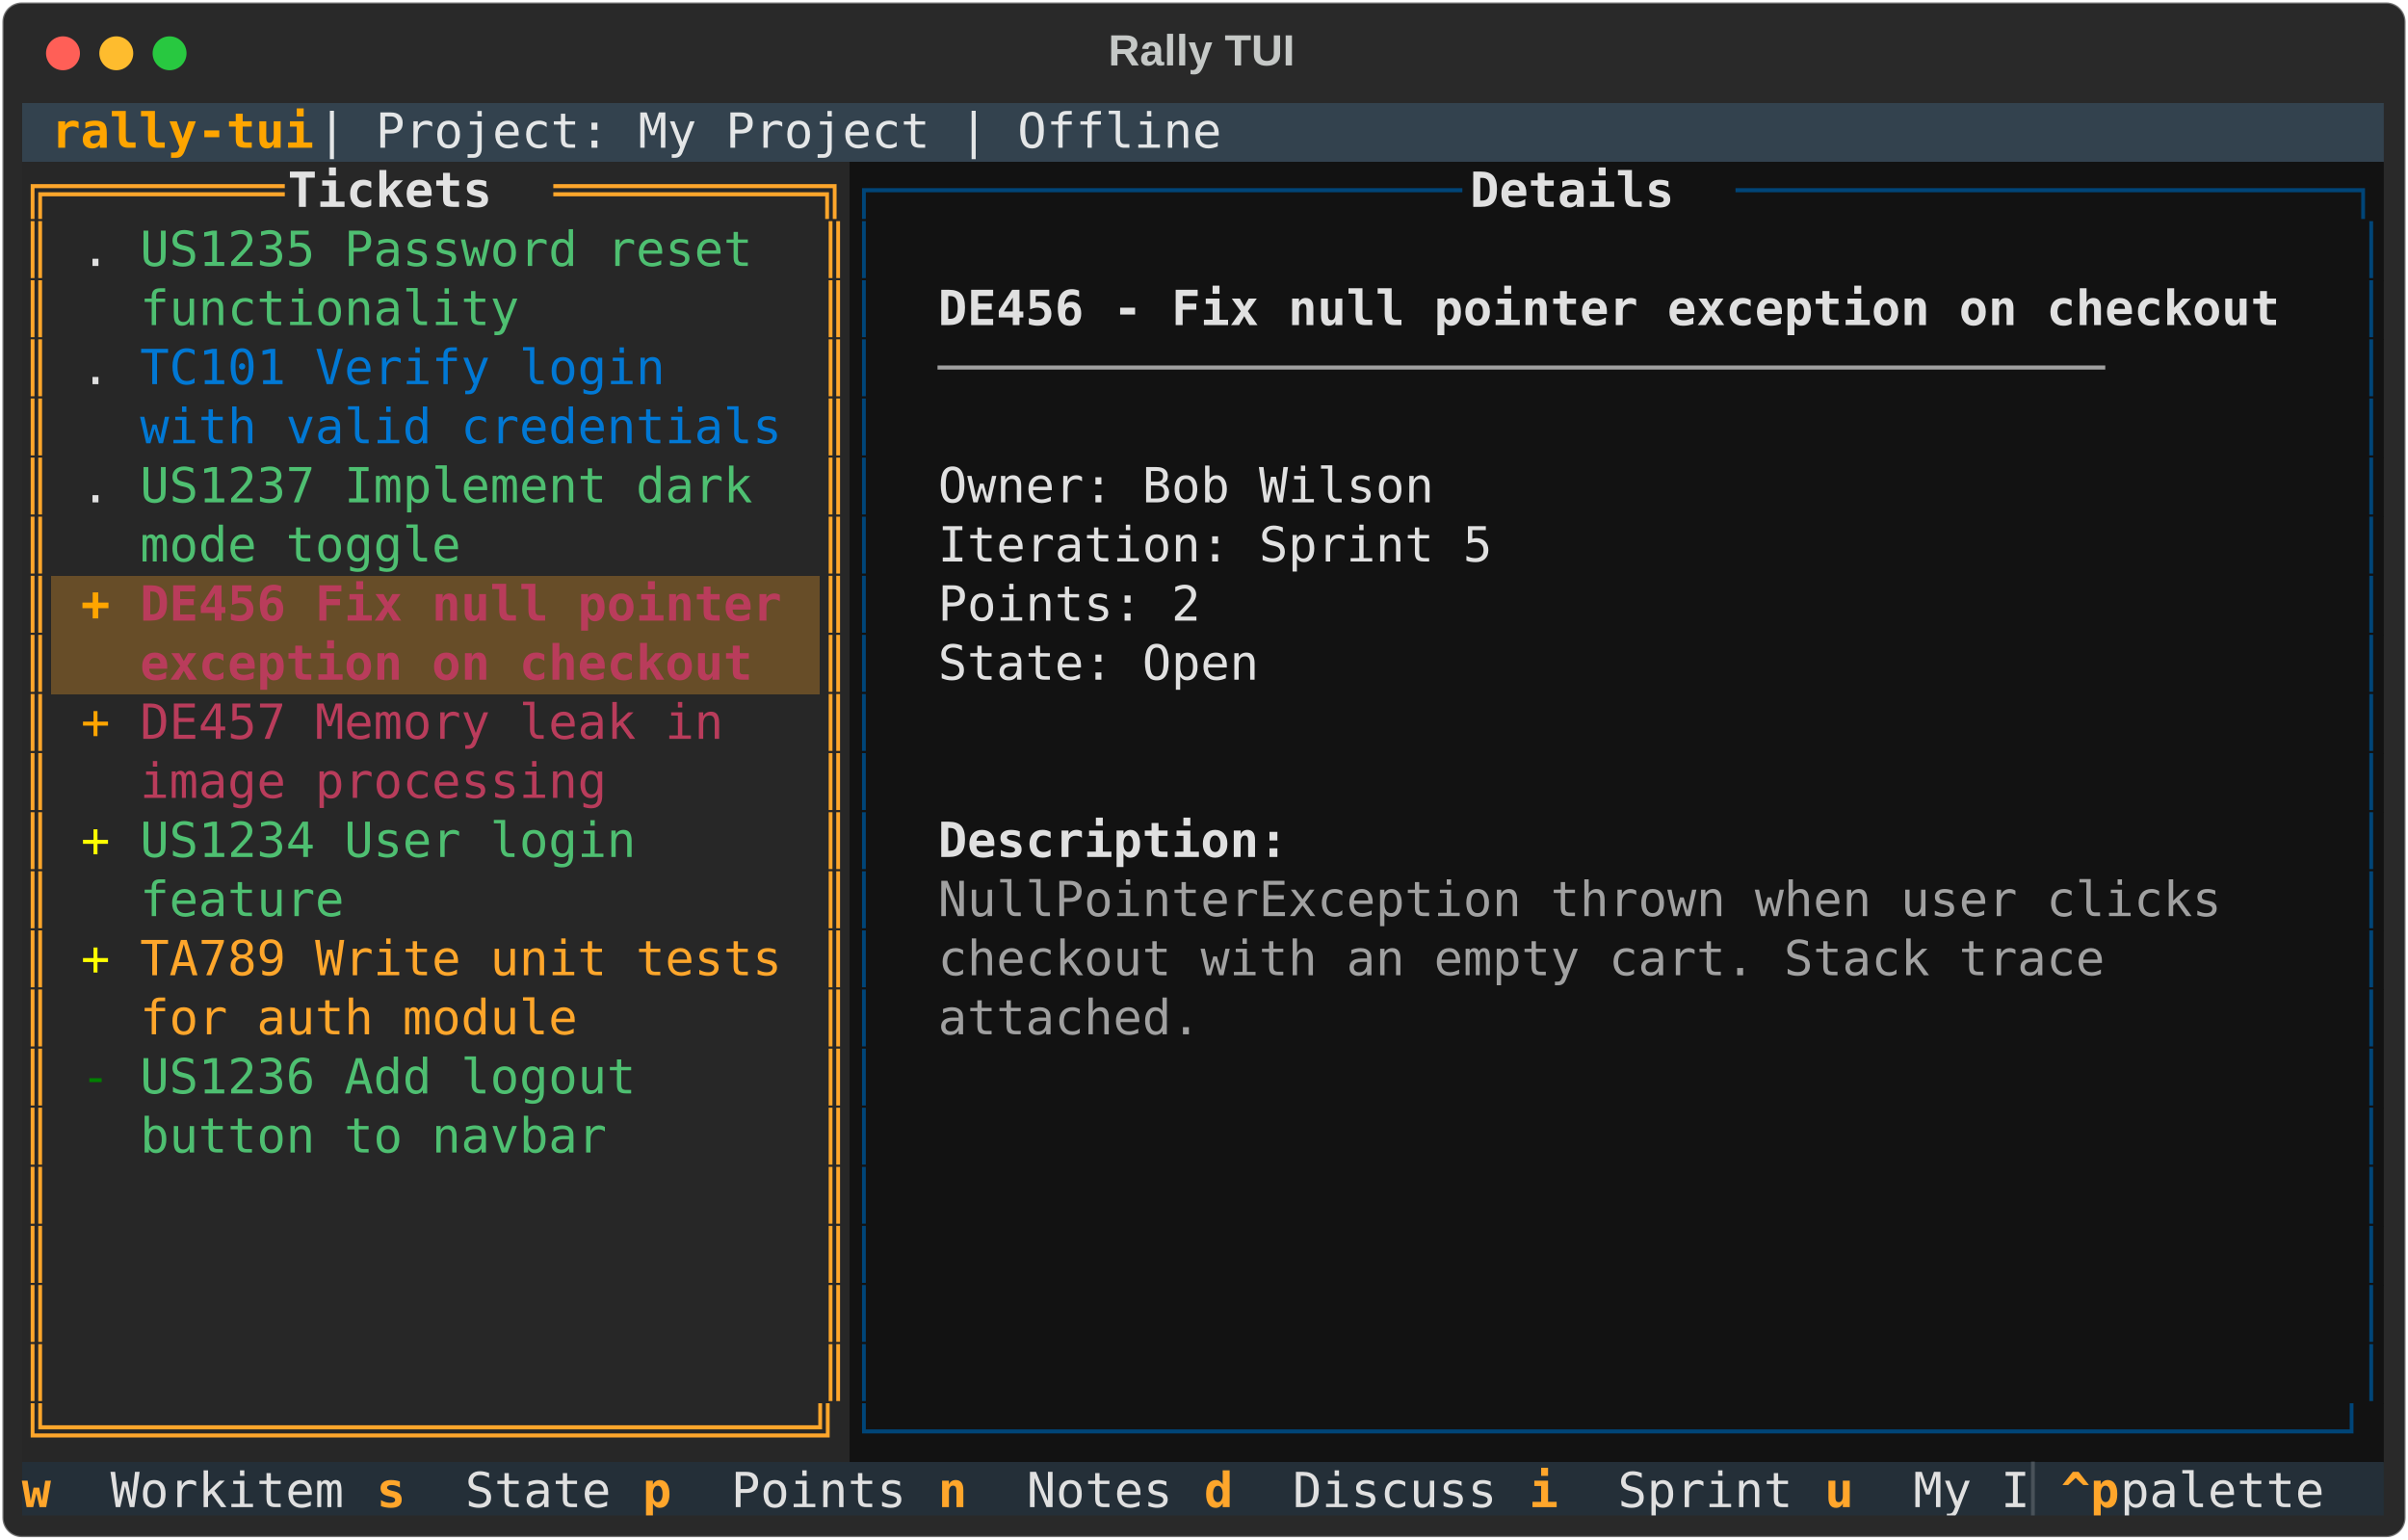
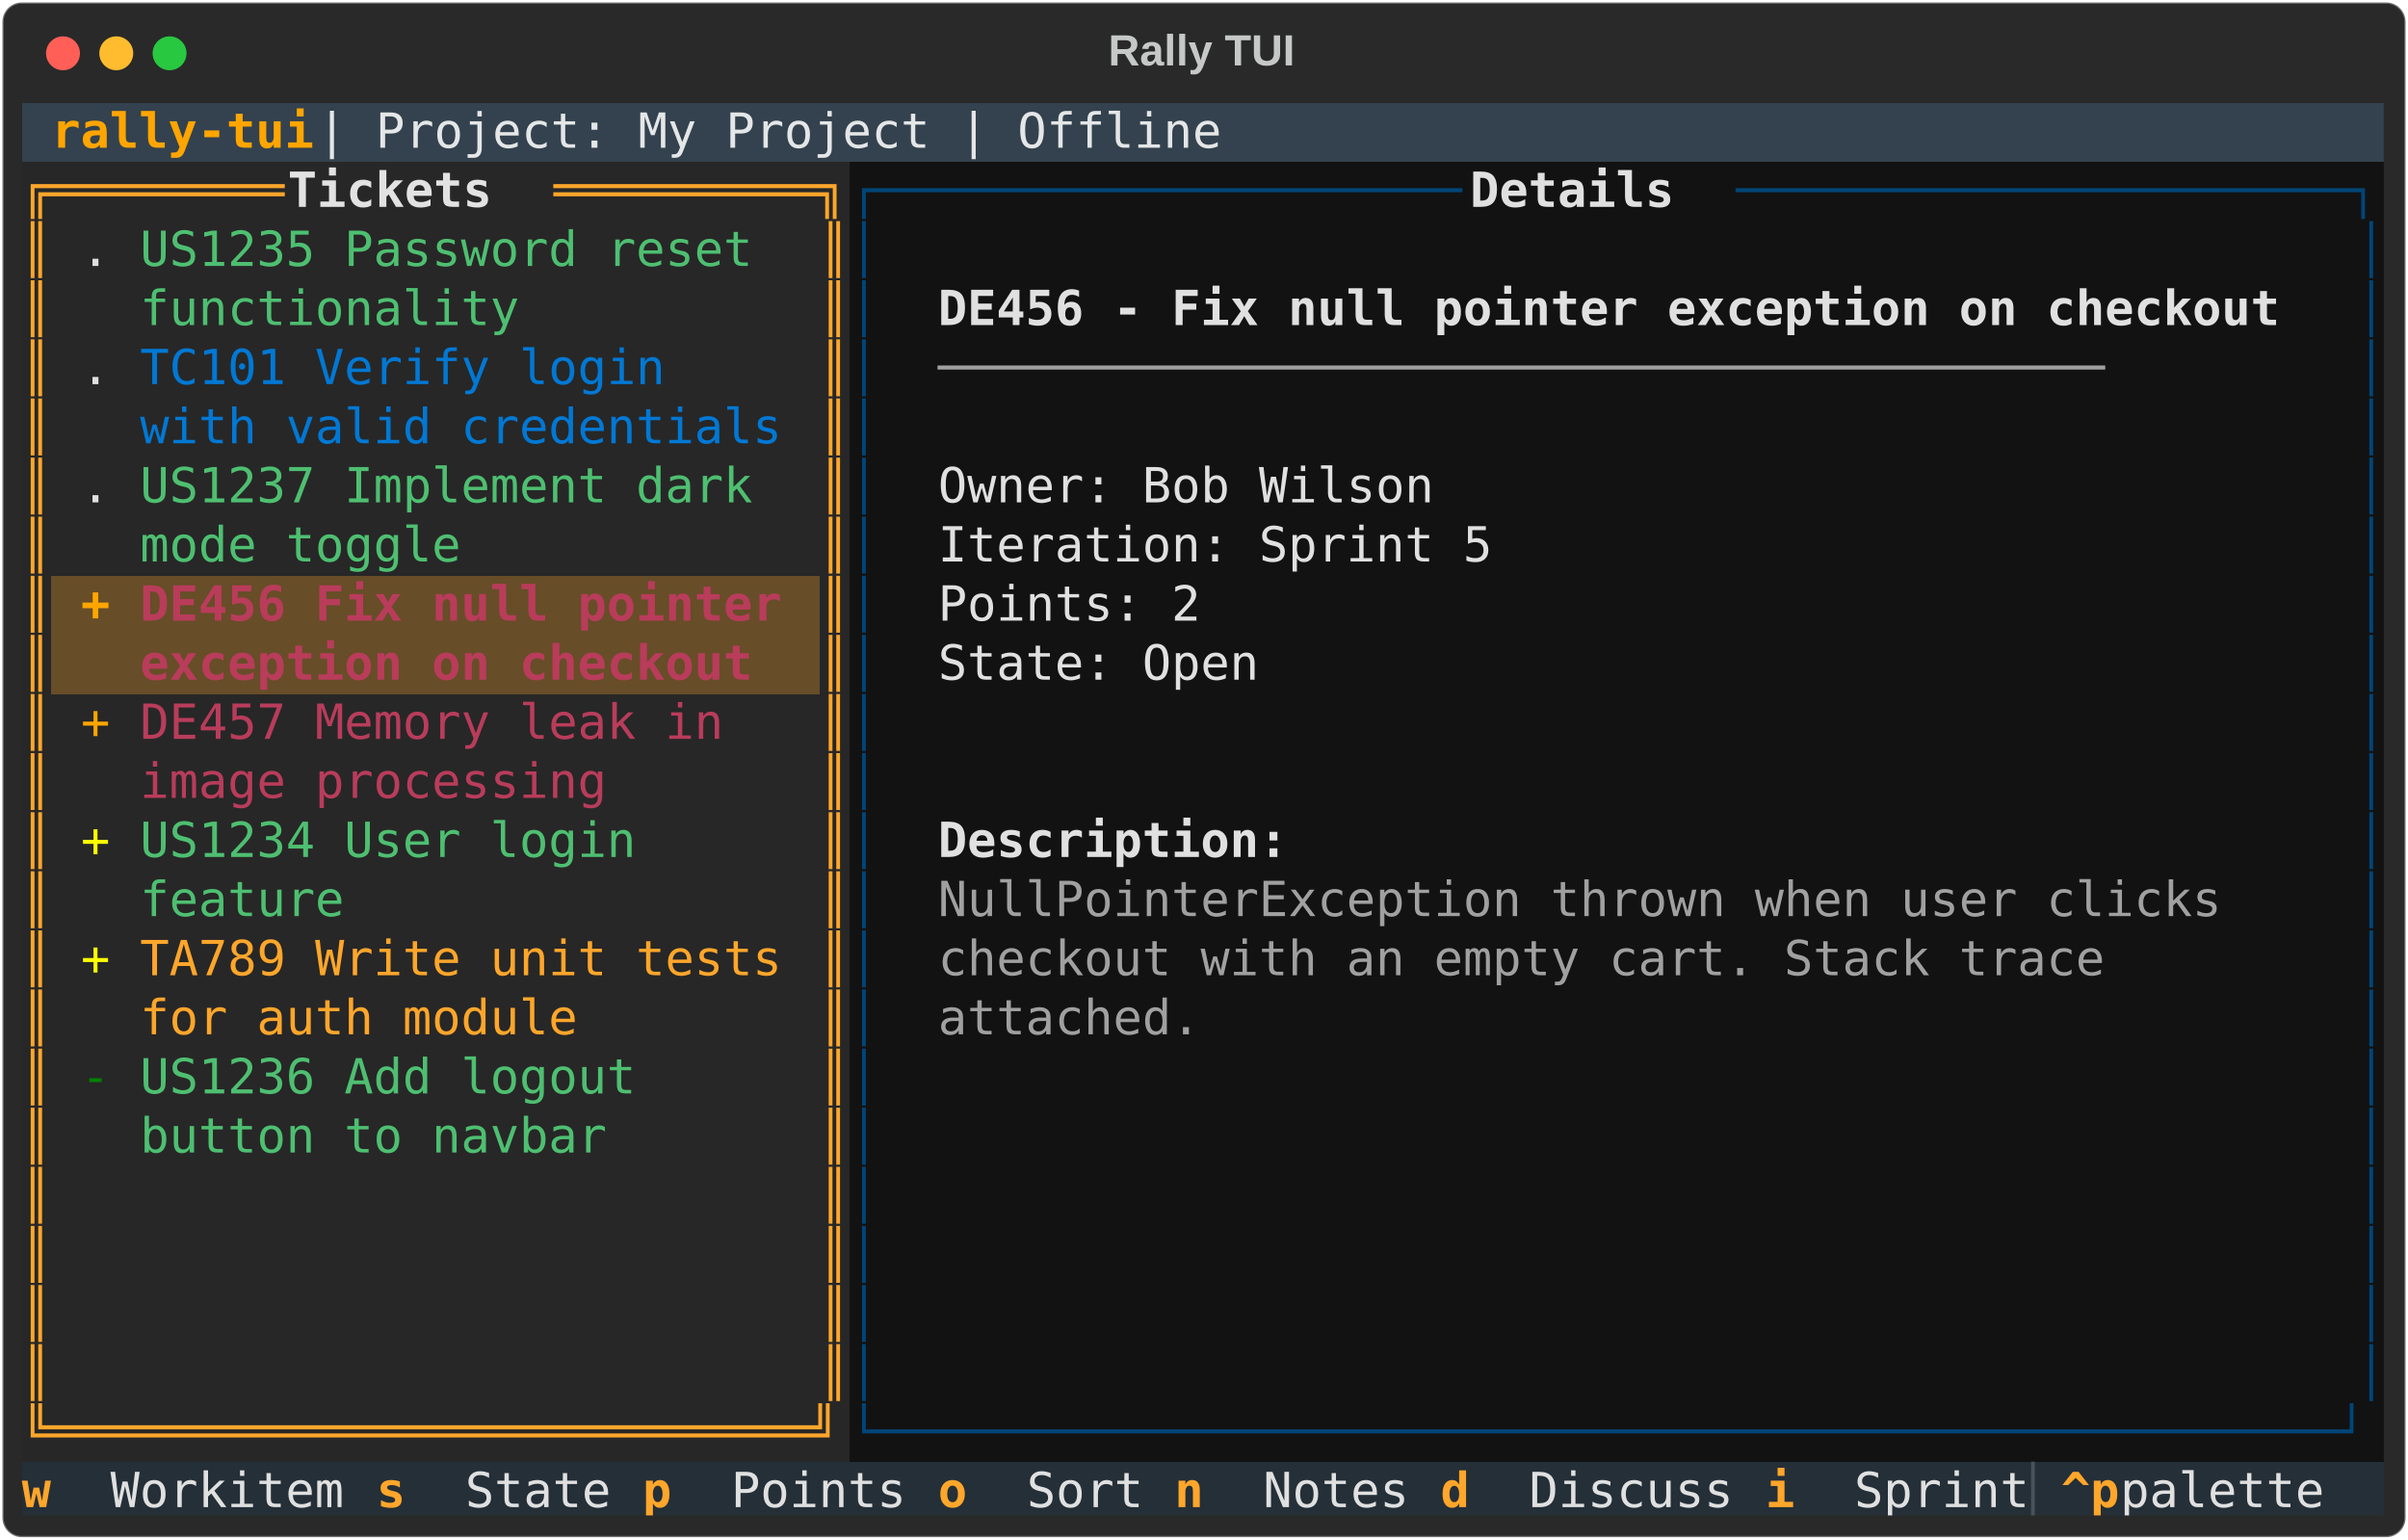
<svg xmlns="http://www.w3.org/2000/svg" class="rich-terminal" viewBox="0 0 994 635.6">
  <style>

    @font-face {
        font-family: "Fira Code";
        src: local("FiraCode-Regular"),
                url("https://cdnjs.cloudflare.com/ajax/libs/firacode/6.2.0/woff2/FiraCode-Regular.woff2") format("woff2"),
                url("https://cdnjs.cloudflare.com/ajax/libs/firacode/6.2.0/woff/FiraCode-Regular.woff") format("woff");
        font-style: normal;
        font-weight: 400;
    }
    @font-face {
        font-family: "Fira Code";
        src: local("FiraCode-Bold"),
                url("https://cdnjs.cloudflare.com/ajax/libs/firacode/6.2.0/woff2/FiraCode-Bold.woff2") format("woff2"),
                url("https://cdnjs.cloudflare.com/ajax/libs/firacode/6.2.0/woff/FiraCode-Bold.woff") format("woff");
        font-style: bold;
        font-weight: 700;
    }

    .terminal-matrix {
        font-family: Fira Code, monospace;
        font-size: 20px;
        line-height: 24.4px;
        font-variant-east-asian: full-width;
    }

    .terminal-title {
        font-size: 18px;
        font-weight: bold;
        font-family: arial;
    }

    .terminal-r1 { fill: #c5c8c6 }
.terminal-r2 { fill: #ffa500;font-weight: bold }
.terminal-r3 { fill: #e4e6e7 }
.terminal-r4 { fill: #fea62b }
.terminal-r5 { fill: #e2e2e2;font-weight: bold }
.terminal-r6 { fill: #004578 }
.terminal-r7 { fill: #e0e0e0;font-weight: bold }
.terminal-r8 { fill: #e0e0e0 }
.terminal-r9 { fill: #4ebf71 }
.terminal-r10 { fill: #0178d4 }
.terminal-r11 { fill: #a0a0a0 }
.terminal-r12 { fill: #b93c5b;font-weight: bold }
.terminal-r13 { fill: #ffa500 }
.terminal-r14 { fill: #b93c5b }
.terminal-r15 { fill: #ffff00 }
.terminal-r16 { fill: #008000 }
.terminal-r17 { fill: #ffa62b;font-weight: bold }
.terminal-r18 { fill: #495259 }
    </style>
  <defs>
    <clipPath id="terminal-clip-terminal">
      <rect x="0" y="0" width="975.0" height="584.6" />
    </clipPath>
    <clipPath id="terminal-line-0">
      <rect x="0" y="1.5" width="976" height="24.65" />
    </clipPath>
    <clipPath id="terminal-line-1">
      <rect x="0" y="25.9" width="976" height="24.65" />
    </clipPath>
    <clipPath id="terminal-line-2">
      <rect x="0" y="50.3" width="976" height="24.65" />
    </clipPath>
    <clipPath id="terminal-line-3">
      <rect x="0" y="74.7" width="976" height="24.65" />
    </clipPath>
    <clipPath id="terminal-line-4">
      <rect x="0" y="99.1" width="976" height="24.65" />
    </clipPath>
    <clipPath id="terminal-line-5">
      <rect x="0" y="123.5" width="976" height="24.65" />
    </clipPath>
    <clipPath id="terminal-line-6">
      <rect x="0" y="147.9" width="976" height="24.65" />
    </clipPath>
    <clipPath id="terminal-line-7">
      <rect x="0" y="172.3" width="976" height="24.65" />
    </clipPath>
    <clipPath id="terminal-line-8">
      <rect x="0" y="196.7" width="976" height="24.65" />
    </clipPath>
    <clipPath id="terminal-line-9">
      <rect x="0" y="221.1" width="976" height="24.65" />
    </clipPath>
    <clipPath id="terminal-line-10">
      <rect x="0" y="245.5" width="976" height="24.65" />
    </clipPath>
    <clipPath id="terminal-line-11">
      <rect x="0" y="269.9" width="976" height="24.65" />
    </clipPath>
    <clipPath id="terminal-line-12">
      <rect x="0" y="294.3" width="976" height="24.65" />
    </clipPath>
    <clipPath id="terminal-line-13">
      <rect x="0" y="318.7" width="976" height="24.65" />
    </clipPath>
    <clipPath id="terminal-line-14">
      <rect x="0" y="343.1" width="976" height="24.65" />
    </clipPath>
    <clipPath id="terminal-line-15">
      <rect x="0" y="367.5" width="976" height="24.65" />
    </clipPath>
    <clipPath id="terminal-line-16">
      <rect x="0" y="391.9" width="976" height="24.65" />
    </clipPath>
    <clipPath id="terminal-line-17">
      <rect x="0" y="416.3" width="976" height="24.65" />
    </clipPath>
    <clipPath id="terminal-line-18">
      <rect x="0" y="440.7" width="976" height="24.65" />
    </clipPath>
    <clipPath id="terminal-line-19">
      <rect x="0" y="465.1" width="976" height="24.65" />
    </clipPath>
    <clipPath id="terminal-line-20">
      <rect x="0" y="489.5" width="976" height="24.65" />
    </clipPath>
    <clipPath id="terminal-line-21">
      <rect x="0" y="513.9" width="976" height="24.65" />
    </clipPath>
    <clipPath id="terminal-line-22">
      <rect x="0" y="538.3" width="976" height="24.65" />
    </clipPath>
  </defs>
  <rect fill="#292929" stroke="rgba(255,255,255,0.35)" stroke-width="1" x="1" y="1" width="992" height="633.6" rx="8" />
  <text class="terminal-title" fill="#c5c8c6" text-anchor="middle" x="496" y="27">Rally TUI</text>
  <g transform="translate(26,22)">
    <circle cx="0" cy="0" r="7" fill="#ff5f57" />
    <circle cx="22" cy="0" r="7" fill="#febc2e" />
    <circle cx="44" cy="0" r="7" fill="#28c840" />
  </g>
  <g transform="translate(9, 41)" clip-path="url(#terminal-clip-terminal)">
    <rect fill="#33424e" x="0" y="1.5" width="12.2" height="24.65" shape-rendering="crispEdges" />
    <rect fill="#33424e" x="12.2" y="1.5" width="109.8" height="24.65" shape-rendering="crispEdges" />
    <rect fill="#33424e" x="122" y="1.5" width="390.4" height="24.65" shape-rendering="crispEdges" />
    <rect fill="#33424e" x="512.4" y="1.5" width="463.6" height="24.65" shape-rendering="crispEdges" />
    <rect fill="#272727" x="0" y="25.9" width="109.8" height="24.65" shape-rendering="crispEdges" />
    <rect fill="#272727" x="109.8" y="25.9" width="109.8" height="24.65" shape-rendering="crispEdges" />
    <rect fill="#272727" x="219.6" y="25.9" width="122" height="24.65" shape-rendering="crispEdges" />
    <rect fill="#121212" x="341.6" y="25.9" width="256.2" height="24.65" shape-rendering="crispEdges" />
    <rect fill="#121212" x="597.8" y="25.9" width="109.8" height="24.65" shape-rendering="crispEdges" />
    <rect fill="#121212" x="707.6" y="25.9" width="268.4" height="24.65" shape-rendering="crispEdges" />
    <rect fill="#272727" x="0" y="50.3" width="12.2" height="24.65" shape-rendering="crispEdges" />
    <rect fill="#272727" x="12.2" y="50.3" width="12.2" height="24.65" shape-rendering="crispEdges" />
    <rect fill="#272727" x="24.4" y="50.3" width="12.2" height="24.65" shape-rendering="crispEdges" />
    <rect fill="#272727" x="36.6" y="50.3" width="12.2" height="24.65" shape-rendering="crispEdges" />
    <rect fill="#272727" x="48.8" y="50.3" width="256.2" height="24.65" shape-rendering="crispEdges" />
    <rect fill="#272727" x="305" y="50.3" width="24.4" height="24.65" shape-rendering="crispEdges" />
    <rect fill="#272727" x="329.4" y="50.3" width="12.2" height="24.65" shape-rendering="crispEdges" />
    <rect fill="#121212" x="341.6" y="50.3" width="12.2" height="24.65" shape-rendering="crispEdges" />
    <rect fill="#121212" x="353.8" y="50.3" width="610" height="24.65" shape-rendering="crispEdges" />
    <rect fill="#121212" x="963.8" y="50.3" width="12.2" height="24.65" shape-rendering="crispEdges" />
    <rect fill="#272727" x="0" y="74.7" width="12.2" height="24.65" shape-rendering="crispEdges" />
    <rect fill="#272727" x="12.2" y="74.7" width="36.6" height="24.65" shape-rendering="crispEdges" />
    <rect fill="#272727" x="48.8" y="74.7" width="158.6" height="24.65" shape-rendering="crispEdges" />
    <rect fill="#272727" x="207.4" y="74.7" width="122" height="24.65" shape-rendering="crispEdges" />
    <rect fill="#272727" x="329.4" y="74.7" width="12.2" height="24.65" shape-rendering="crispEdges" />
    <rect fill="#121212" x="341.6" y="74.7" width="12.2" height="24.65" shape-rendering="crispEdges" />
    <rect fill="#121212" x="353.8" y="74.7" width="24.4" height="24.65" shape-rendering="crispEdges" />
    <rect fill="#121212" x="378.2" y="74.7" width="561.2" height="24.65" shape-rendering="crispEdges" />
    <rect fill="#121212" x="939.4" y="74.7" width="24.4" height="24.65" shape-rendering="crispEdges" />
    <rect fill="#121212" x="963.8" y="74.7" width="12.2" height="24.65" shape-rendering="crispEdges" />
    <rect fill="#272727" x="0" y="99.1" width="12.2" height="24.65" shape-rendering="crispEdges" />
    <rect fill="#272727" x="12.2" y="99.1" width="12.2" height="24.65" shape-rendering="crispEdges" />
    <rect fill="#272727" x="24.4" y="99.1" width="12.2" height="24.65" shape-rendering="crispEdges" />
    <rect fill="#272727" x="36.6" y="99.1" width="12.2" height="24.65" shape-rendering="crispEdges" />
    <rect fill="#272727" x="48.8" y="99.1" width="219.6" height="24.65" shape-rendering="crispEdges" />
    <rect fill="#272727" x="268.4" y="99.1" width="61" height="24.65" shape-rendering="crispEdges" />
    <rect fill="#272727" x="329.4" y="99.1" width="12.2" height="24.65" shape-rendering="crispEdges" />
    <rect fill="#121212" x="341.6" y="99.1" width="12.2" height="24.65" shape-rendering="crispEdges" />
    <rect fill="#121212" x="353.8" y="99.1" width="24.4" height="24.65" shape-rendering="crispEdges" />
    <rect fill="#121212" x="378.2" y="99.1" width="488" height="24.65" shape-rendering="crispEdges" />
    <rect fill="#121212" x="866.2" y="99.1" width="97.6" height="24.65" shape-rendering="crispEdges" />
    <rect fill="#121212" x="963.8" y="99.1" width="12.2" height="24.65" shape-rendering="crispEdges" />
    <rect fill="#272727" x="0" y="123.5" width="12.2" height="24.65" shape-rendering="crispEdges" />
    <rect fill="#272727" x="12.2" y="123.5" width="36.6" height="24.65" shape-rendering="crispEdges" />
    <rect fill="#272727" x="48.8" y="123.5" width="268.4" height="24.65" shape-rendering="crispEdges" />
    <rect fill="#272727" x="317.2" y="123.5" width="12.2" height="24.65" shape-rendering="crispEdges" />
    <rect fill="#272727" x="329.4" y="123.5" width="12.2" height="24.65" shape-rendering="crispEdges" />
    <rect fill="#121212" x="341.6" y="123.5" width="12.2" height="24.65" shape-rendering="crispEdges" />
    <rect fill="#121212" x="353.8" y="123.5" width="610" height="24.65" shape-rendering="crispEdges" />
    <rect fill="#121212" x="963.8" y="123.5" width="12.2" height="24.65" shape-rendering="crispEdges" />
    <rect fill="#272727" x="0" y="147.9" width="12.2" height="24.65" shape-rendering="crispEdges" />
    <rect fill="#272727" x="12.2" y="147.9" width="12.2" height="24.65" shape-rendering="crispEdges" />
    <rect fill="#272727" x="24.4" y="147.9" width="12.2" height="24.65" shape-rendering="crispEdges" />
    <rect fill="#272727" x="36.6" y="147.9" width="12.2" height="24.65" shape-rendering="crispEdges" />
    <rect fill="#272727" x="48.8" y="147.9" width="256.2" height="24.65" shape-rendering="crispEdges" />
    <rect fill="#272727" x="305" y="147.9" width="24.4" height="24.65" shape-rendering="crispEdges" />
    <rect fill="#272727" x="329.4" y="147.9" width="12.2" height="24.65" shape-rendering="crispEdges" />
    <rect fill="#121212" x="341.6" y="147.9" width="12.2" height="24.65" shape-rendering="crispEdges" />
    <rect fill="#121212" x="353.8" y="147.9" width="24.4" height="24.65" shape-rendering="crispEdges" />
    <rect fill="#121212" x="378.2" y="147.9" width="207.4" height="24.65" shape-rendering="crispEdges" />
    <rect fill="#121212" x="585.6" y="147.9" width="378.2" height="24.65" shape-rendering="crispEdges" />
    <rect fill="#121212" x="963.8" y="147.9" width="12.2" height="24.65" shape-rendering="crispEdges" />
    <rect fill="#272727" x="0" y="172.3" width="12.2" height="24.65" shape-rendering="crispEdges" />
    <rect fill="#272727" x="12.2" y="172.3" width="36.6" height="24.65" shape-rendering="crispEdges" />
    <rect fill="#272727" x="48.8" y="172.3" width="134.2" height="24.65" shape-rendering="crispEdges" />
    <rect fill="#272727" x="183" y="172.3" width="146.4" height="24.65" shape-rendering="crispEdges" />
    <rect fill="#272727" x="329.4" y="172.3" width="12.2" height="24.65" shape-rendering="crispEdges" />
    <rect fill="#121212" x="341.6" y="172.3" width="12.2" height="24.65" shape-rendering="crispEdges" />
    <rect fill="#121212" x="353.8" y="172.3" width="24.4" height="24.65" shape-rendering="crispEdges" />
    <rect fill="#121212" x="378.2" y="172.3" width="231.8" height="24.65" shape-rendering="crispEdges" />
    <rect fill="#121212" x="610" y="172.3" width="353.8" height="24.65" shape-rendering="crispEdges" />
    <rect fill="#121212" x="963.8" y="172.3" width="12.2" height="24.65" shape-rendering="crispEdges" />
    <rect fill="#272727" x="0" y="196.7" width="12.2" height="24.65" shape-rendering="crispEdges" />
    <rect fill="#674d28" x="12.2" y="196.7" width="12.2" height="24.65" shape-rendering="crispEdges" />
    <rect fill="#674d28" x="24.4" y="196.7" width="12.2" height="24.65" shape-rendering="crispEdges" />
    <rect fill="#674d28" x="36.6" y="196.7" width="12.2" height="24.65" shape-rendering="crispEdges" />
    <rect fill="#674d28" x="48.8" y="196.7" width="268.4" height="24.65" shape-rendering="crispEdges" />
    <rect fill="#674d28" x="317.2" y="196.7" width="12.2" height="24.65" shape-rendering="crispEdges" />
    <rect fill="#272727" x="329.4" y="196.7" width="12.2" height="24.65" shape-rendering="crispEdges" />
    <rect fill="#121212" x="341.6" y="196.7" width="12.2" height="24.65" shape-rendering="crispEdges" />
    <rect fill="#121212" x="353.8" y="196.7" width="24.4" height="24.65" shape-rendering="crispEdges" />
    <rect fill="#121212" x="378.2" y="196.7" width="109.8" height="24.65" shape-rendering="crispEdges" />
    <rect fill="#121212" x="488" y="196.7" width="475.8" height="24.65" shape-rendering="crispEdges" />
    <rect fill="#121212" x="963.8" y="196.7" width="12.2" height="24.65" shape-rendering="crispEdges" />
    <rect fill="#272727" x="0" y="221.1" width="12.2" height="24.65" shape-rendering="crispEdges" />
    <rect fill="#674d28" x="12.2" y="221.1" width="36.6" height="24.65" shape-rendering="crispEdges" />
    <rect fill="#674d28" x="48.8" y="221.1" width="256.2" height="24.65" shape-rendering="crispEdges" />
    <rect fill="#674d28" x="305" y="221.1" width="24.4" height="24.65" shape-rendering="crispEdges" />
    <rect fill="#272727" x="329.4" y="221.1" width="12.2" height="24.65" shape-rendering="crispEdges" />
    <rect fill="#121212" x="341.6" y="221.1" width="12.2" height="24.65" shape-rendering="crispEdges" />
    <rect fill="#121212" x="353.8" y="221.1" width="24.4" height="24.65" shape-rendering="crispEdges" />
    <rect fill="#121212" x="378.2" y="221.1" width="134.2" height="24.65" shape-rendering="crispEdges" />
    <rect fill="#121212" x="512.4" y="221.1" width="451.4" height="24.65" shape-rendering="crispEdges" />
    <rect fill="#121212" x="963.8" y="221.1" width="12.2" height="24.65" shape-rendering="crispEdges" />
    <rect fill="#272727" x="0" y="245.5" width="12.2" height="24.65" shape-rendering="crispEdges" />
    <rect fill="#272727" x="12.2" y="245.5" width="12.2" height="24.65" shape-rendering="crispEdges" />
    <rect fill="#272727" x="24.4" y="245.5" width="12.2" height="24.65" shape-rendering="crispEdges" />
    <rect fill="#272727" x="36.6" y="245.5" width="12.2" height="24.65" shape-rendering="crispEdges" />
    <rect fill="#272727" x="48.8" y="245.5" width="244" height="24.65" shape-rendering="crispEdges" />
    <rect fill="#272727" x="292.8" y="245.5" width="36.6" height="24.65" shape-rendering="crispEdges" />
    <rect fill="#272727" x="329.4" y="245.5" width="12.2" height="24.65" shape-rendering="crispEdges" />
    <rect fill="#121212" x="341.6" y="245.5" width="12.2" height="24.65" shape-rendering="crispEdges" />
    <rect fill="#121212" x="353.8" y="245.5" width="610" height="24.65" shape-rendering="crispEdges" />
    <rect fill="#121212" x="963.8" y="245.5" width="12.2" height="24.65" shape-rendering="crispEdges" />
    <rect fill="#272727" x="0" y="269.9" width="12.2" height="24.65" shape-rendering="crispEdges" />
    <rect fill="#272727" x="12.2" y="269.9" width="36.6" height="24.65" shape-rendering="crispEdges" />
    <rect fill="#272727" x="48.8" y="269.9" width="195.2" height="24.65" shape-rendering="crispEdges" />
    <rect fill="#272727" x="244" y="269.9" width="85.4" height="24.65" shape-rendering="crispEdges" />
    <rect fill="#272727" x="329.4" y="269.9" width="12.2" height="24.65" shape-rendering="crispEdges" />
    <rect fill="#121212" x="341.6" y="269.9" width="12.2" height="24.65" shape-rendering="crispEdges" />
    <rect fill="#121212" x="353.8" y="269.9" width="24.4" height="24.65" shape-rendering="crispEdges" />
    <rect fill="#121212" x="378.2" y="269.9" width="0" height="24.65" shape-rendering="crispEdges" />
    <rect fill="#121212" x="378.2" y="269.9" width="585.6" height="24.65" shape-rendering="crispEdges" />
    <rect fill="#121212" x="963.8" y="269.9" width="12.2" height="24.65" shape-rendering="crispEdges" />
    <rect fill="#272727" x="0" y="294.3" width="12.2" height="24.65" shape-rendering="crispEdges" />
    <rect fill="#272727" x="12.2" y="294.3" width="12.2" height="24.65" shape-rendering="crispEdges" />
    <rect fill="#272727" x="24.4" y="294.3" width="12.2" height="24.65" shape-rendering="crispEdges" />
    <rect fill="#272727" x="36.6" y="294.3" width="12.2" height="24.65" shape-rendering="crispEdges" />
    <rect fill="#272727" x="48.8" y="294.3" width="207.4" height="24.65" shape-rendering="crispEdges" />
    <rect fill="#272727" x="256.2" y="294.3" width="73.2" height="24.65" shape-rendering="crispEdges" />
    <rect fill="#272727" x="329.4" y="294.3" width="12.2" height="24.65" shape-rendering="crispEdges" />
    <rect fill="#121212" x="341.6" y="294.3" width="12.2" height="24.65" shape-rendering="crispEdges" />
    <rect fill="#121212" x="353.8" y="294.3" width="24.4" height="24.65" shape-rendering="crispEdges" />
    <rect fill="#121212" x="378.2" y="294.3" width="146.4" height="24.65" shape-rendering="crispEdges" />
    <rect fill="#121212" x="524.6" y="294.3" width="439.2" height="24.65" shape-rendering="crispEdges" />
    <rect fill="#121212" x="963.8" y="294.3" width="12.2" height="24.65" shape-rendering="crispEdges" />
    <rect fill="#272727" x="0" y="318.7" width="12.2" height="24.65" shape-rendering="crispEdges" />
    <rect fill="#272727" x="12.2" y="318.7" width="36.6" height="24.65" shape-rendering="crispEdges" />
    <rect fill="#272727" x="48.8" y="318.7" width="85.4" height="24.65" shape-rendering="crispEdges" />
    <rect fill="#272727" x="134.2" y="318.7" width="195.2" height="24.65" shape-rendering="crispEdges" />
    <rect fill="#272727" x="329.4" y="318.7" width="12.2" height="24.65" shape-rendering="crispEdges" />
    <rect fill="#121212" x="341.6" y="318.7" width="12.2" height="24.65" shape-rendering="crispEdges" />
    <rect fill="#121212" x="353.8" y="318.7" width="24.4" height="24.65" shape-rendering="crispEdges" />
    <rect fill="#121212" x="378.2" y="318.7" width="536.8" height="24.65" shape-rendering="crispEdges" />
    <rect fill="#121212" x="915" y="318.7" width="48.8" height="24.65" shape-rendering="crispEdges" />
    <rect fill="#121212" x="963.8" y="318.7" width="12.2" height="24.65" shape-rendering="crispEdges" />
    <rect fill="#272727" x="0" y="343.1" width="12.2" height="24.65" shape-rendering="crispEdges" />
    <rect fill="#272727" x="12.2" y="343.1" width="12.2" height="24.65" shape-rendering="crispEdges" />
    <rect fill="#272727" x="24.4" y="343.1" width="12.2" height="24.65" shape-rendering="crispEdges" />
    <rect fill="#272727" x="36.6" y="343.1" width="12.2" height="24.65" shape-rendering="crispEdges" />
    <rect fill="#272727" x="48.8" y="343.1" width="268.4" height="24.65" shape-rendering="crispEdges" />
    <rect fill="#272727" x="317.2" y="343.1" width="12.2" height="24.65" shape-rendering="crispEdges" />
    <rect fill="#272727" x="329.4" y="343.1" width="12.2" height="24.65" shape-rendering="crispEdges" />
    <rect fill="#121212" x="341.6" y="343.1" width="12.2" height="24.65" shape-rendering="crispEdges" />
    <rect fill="#121212" x="353.8" y="343.1" width="24.4" height="24.65" shape-rendering="crispEdges" />
    <rect fill="#121212" x="378.2" y="343.1" width="488" height="24.65" shape-rendering="crispEdges" />
    <rect fill="#121212" x="866.2" y="343.1" width="97.6" height="24.65" shape-rendering="crispEdges" />
    <rect fill="#121212" x="963.8" y="343.1" width="12.2" height="24.65" shape-rendering="crispEdges" />
    <rect fill="#272727" x="0" y="367.5" width="12.2" height="24.65" shape-rendering="crispEdges" />
    <rect fill="#272727" x="12.2" y="367.5" width="36.6" height="24.65" shape-rendering="crispEdges" />
    <rect fill="#272727" x="48.8" y="367.5" width="183" height="24.65" shape-rendering="crispEdges" />
    <rect fill="#272727" x="231.8" y="367.5" width="97.6" height="24.65" shape-rendering="crispEdges" />
    <rect fill="#272727" x="329.4" y="367.5" width="12.2" height="24.65" shape-rendering="crispEdges" />
    <rect fill="#121212" x="341.6" y="367.5" width="12.2" height="24.65" shape-rendering="crispEdges" />
    <rect fill="#121212" x="353.8" y="367.5" width="24.4" height="24.65" shape-rendering="crispEdges" />
    <rect fill="#121212" x="378.2" y="367.5" width="109.8" height="24.65" shape-rendering="crispEdges" />
    <rect fill="#121212" x="488" y="367.5" width="475.8" height="24.65" shape-rendering="crispEdges" />
    <rect fill="#121212" x="963.8" y="367.5" width="12.2" height="24.65" shape-rendering="crispEdges" />
    <rect fill="#272727" x="0" y="391.9" width="12.2" height="24.65" shape-rendering="crispEdges" />
    <rect fill="#272727" x="12.2" y="391.9" width="12.2" height="24.65" shape-rendering="crispEdges" />
    <rect fill="#272727" x="24.4" y="391.9" width="12.2" height="24.65" shape-rendering="crispEdges" />
    <rect fill="#272727" x="36.6" y="391.9" width="12.2" height="24.65" shape-rendering="crispEdges" />
    <rect fill="#272727" x="48.8" y="391.9" width="207.4" height="24.65" shape-rendering="crispEdges" />
    <rect fill="#272727" x="256.2" y="391.9" width="73.2" height="24.65" shape-rendering="crispEdges" />
    <rect fill="#272727" x="329.4" y="391.9" width="12.2" height="24.65" shape-rendering="crispEdges" />
    <rect fill="#121212" x="341.6" y="391.9" width="12.2" height="24.65" shape-rendering="crispEdges" />
    <rect fill="#121212" x="353.8" y="391.9" width="610" height="24.65" shape-rendering="crispEdges" />
    <rect fill="#121212" x="963.8" y="391.9" width="12.2" height="24.65" shape-rendering="crispEdges" />
    <rect fill="#272727" x="0" y="416.3" width="12.2" height="24.65" shape-rendering="crispEdges" />
    <rect fill="#272727" x="12.2" y="416.3" width="36.6" height="24.65" shape-rendering="crispEdges" />
    <rect fill="#272727" x="48.8" y="416.3" width="195.2" height="24.65" shape-rendering="crispEdges" />
    <rect fill="#272727" x="244" y="416.3" width="85.4" height="24.65" shape-rendering="crispEdges" />
    <rect fill="#272727" x="329.4" y="416.3" width="12.2" height="24.65" shape-rendering="crispEdges" />
    <rect fill="#121212" x="341.6" y="416.3" width="12.2" height="24.65" shape-rendering="crispEdges" />
    <rect fill="#121212" x="353.8" y="416.3" width="610" height="24.65" shape-rendering="crispEdges" />
    <rect fill="#121212" x="963.8" y="416.3" width="12.2" height="24.65" shape-rendering="crispEdges" />
    <rect fill="#272727" x="0" y="440.7" width="12.2" height="24.65" shape-rendering="crispEdges" />
    <rect fill="#272727" x="12.2" y="440.7" width="317.2" height="24.65" shape-rendering="crispEdges" />
    <rect fill="#272727" x="329.4" y="440.7" width="12.2" height="24.65" shape-rendering="crispEdges" />
    <rect fill="#121212" x="341.6" y="440.7" width="12.2" height="24.65" shape-rendering="crispEdges" />
    <rect fill="#121212" x="353.8" y="440.7" width="610" height="24.65" shape-rendering="crispEdges" />
    <rect fill="#121212" x="963.8" y="440.7" width="12.2" height="24.65" shape-rendering="crispEdges" />
    <rect fill="#272727" x="0" y="465.1" width="12.2" height="24.65" shape-rendering="crispEdges" />
    <rect fill="#272727" x="12.2" y="465.1" width="317.2" height="24.65" shape-rendering="crispEdges" />
    <rect fill="#272727" x="329.4" y="465.1" width="12.2" height="24.65" shape-rendering="crispEdges" />
    <rect fill="#121212" x="341.6" y="465.1" width="12.2" height="24.65" shape-rendering="crispEdges" />
    <rect fill="#121212" x="353.8" y="465.1" width="610" height="24.65" shape-rendering="crispEdges" />
    <rect fill="#121212" x="963.8" y="465.1" width="12.2" height="24.65" shape-rendering="crispEdges" />
    <rect fill="#272727" x="0" y="489.5" width="12.2" height="24.65" shape-rendering="crispEdges" />
    <rect fill="#272727" x="12.2" y="489.5" width="317.2" height="24.65" shape-rendering="crispEdges" />
    <rect fill="#272727" x="329.4" y="489.5" width="12.2" height="24.65" shape-rendering="crispEdges" />
    <rect fill="#121212" x="341.6" y="489.5" width="12.2" height="24.65" shape-rendering="crispEdges" />
    <rect fill="#121212" x="353.8" y="489.5" width="610" height="24.65" shape-rendering="crispEdges" />
    <rect fill="#121212" x="963.8" y="489.5" width="12.2" height="24.65" shape-rendering="crispEdges" />
    <rect fill="#272727" x="0" y="513.9" width="12.2" height="24.65" shape-rendering="crispEdges" />
    <rect fill="#272727" x="12.2" y="513.9" width="317.2" height="24.65" shape-rendering="crispEdges" />
    <rect fill="#272727" x="329.4" y="513.9" width="12.2" height="24.65" shape-rendering="crispEdges" />
    <rect fill="#121212" x="341.6" y="513.9" width="12.2" height="24.65" shape-rendering="crispEdges" />
    <rect fill="#121212" x="353.8" y="513.9" width="610" height="24.65" shape-rendering="crispEdges" />
    <rect fill="#121212" x="963.8" y="513.9" width="12.2" height="24.65" shape-rendering="crispEdges" />
    <rect fill="#272727" x="0" y="538.3" width="341.6" height="24.65" shape-rendering="crispEdges" />
    <rect fill="#121212" x="341.6" y="538.3" width="634.4" height="24.65" shape-rendering="crispEdges" />
    <rect fill="#242f38" x="0" y="562.7" width="36.6" height="24.65" shape-rendering="crispEdges" />
    <rect fill="#242f38" x="36.6" y="562.7" width="109.8" height="24.65" shape-rendering="crispEdges" />
    <rect fill="#242f38" x="146.4" y="562.7" width="36.6" height="24.65" shape-rendering="crispEdges" />
    <rect fill="#242f38" x="183" y="562.7" width="73.2" height="24.65" shape-rendering="crispEdges" />
    <rect fill="#242f38" x="256.2" y="562.7" width="36.6" height="24.65" shape-rendering="crispEdges" />
    <rect fill="#242f38" x="292.8" y="562.7" width="85.4" height="24.65" shape-rendering="crispEdges" />
    <rect fill="#242f38" x="378.2" y="562.7" width="36.6" height="24.65" shape-rendering="crispEdges" />
-     <rect fill="#242f38" x="414.8" y="562.7" width="73.2" height="24.65" shape-rendering="crispEdges" />
-     <rect fill="#242f38" x="488" y="562.7" width="36.6" height="24.65" shape-rendering="crispEdges" />
-     <rect fill="#242f38" x="524.6" y="562.7" width="97.6" height="24.65" shape-rendering="crispEdges" />
-     <rect fill="#242f38" x="622.2" y="562.7" width="36.6" height="24.65" shape-rendering="crispEdges" />
-     <rect fill="#242f38" x="658.8" y="562.7" width="85.4" height="24.65" shape-rendering="crispEdges" />
-     <rect fill="#242f38" x="744.2" y="562.7" width="36.6" height="24.65" shape-rendering="crispEdges" />
-     <rect fill="#242f38" x="780.8" y="562.7" width="48.8" height="24.65" shape-rendering="crispEdges" />
+     <rect fill="#242f38" x="414.8" y="562.7" width="61" height="24.65" shape-rendering="crispEdges" />
+     <rect fill="#242f38" x="475.8" y="562.7" width="36.6" height="24.65" shape-rendering="crispEdges" />
+     <rect fill="#242f38" x="512.4" y="562.7" width="73.2" height="24.65" shape-rendering="crispEdges" />
+     <rect fill="#242f38" x="585.6" y="562.7" width="36.6" height="24.65" shape-rendering="crispEdges" />
+     <rect fill="#242f38" x="622.2" y="562.7" width="97.6" height="24.65" shape-rendering="crispEdges" />
+     <rect fill="#242f38" x="719.8" y="562.7" width="36.6" height="24.65" shape-rendering="crispEdges" />
+     <rect fill="#242f38" x="756.4" y="562.7" width="73.2" height="24.65" shape-rendering="crispEdges" />
    <rect fill="#242f38" x="829.6" y="562.7" width="12.2" height="24.65" shape-rendering="crispEdges" />
    <rect fill="#242f38" x="841.8" y="562.7" width="24.4" height="24.65" shape-rendering="crispEdges" />
    <rect fill="#242f38" x="866.2" y="562.7" width="97.6" height="24.65" shape-rendering="crispEdges" />
    <rect fill="#242f38" x="963.8" y="562.7" width="12.2" height="24.65" shape-rendering="crispEdges" />
    <g class="terminal-matrix">
      <text class="terminal-r2" x="12.2" y="20" textLength="109.8" clip-path="url(#terminal-line-0)">rally-tui</text>
      <text class="terminal-r3" x="122" y="20" textLength="390.4" clip-path="url(#terminal-line-0)"> | Project: My Project | Offline</text>
      <text class="terminal-r1" x="976" y="20" textLength="12.2" clip-path="url(#terminal-line-0)">
</text>
      <text class="terminal-r4" x="0" y="44.4" textLength="109.8" clip-path="url(#terminal-line-1)">╔════════</text>
      <text class="terminal-r5" x="109.8" y="44.4" textLength="109.8" clip-path="url(#terminal-line-1)"> Tickets </text>
      <text class="terminal-r4" x="219.6" y="44.4" textLength="122" clip-path="url(#terminal-line-1)">═════════╗</text>
      <text class="terminal-r6" x="341.6" y="44.4" textLength="256.2" clip-path="url(#terminal-line-1)">┌────────────────────</text>
      <text class="terminal-r7" x="597.8" y="44.4" textLength="109.8" clip-path="url(#terminal-line-1)"> Details </text>
      <text class="terminal-r6" x="707.6" y="44.4" textLength="268.4" clip-path="url(#terminal-line-1)">─────────────────────┐</text>
      <text class="terminal-r1" x="976" y="44.4" textLength="12.2" clip-path="url(#terminal-line-1)">
</text>
      <text class="terminal-r4" x="0" y="68.8" textLength="12.2" clip-path="url(#terminal-line-2)">║</text>
      <text class="terminal-r8" x="24.4" y="68.8" textLength="12.2" clip-path="url(#terminal-line-2)">.</text>
      <text class="terminal-r9" x="48.8" y="68.8" textLength="256.2" clip-path="url(#terminal-line-2)">US1235 Password reset</text>
      <text class="terminal-r4" x="329.4" y="68.8" textLength="12.2" clip-path="url(#terminal-line-2)">║</text>
      <text class="terminal-r6" x="341.6" y="68.8" textLength="12.2" clip-path="url(#terminal-line-2)">│</text>
      <text class="terminal-r6" x="963.8" y="68.8" textLength="12.2" clip-path="url(#terminal-line-2)">│</text>
      <text class="terminal-r1" x="976" y="68.8" textLength="12.2" clip-path="url(#terminal-line-2)">
</text>
      <text class="terminal-r4" x="0" y="93.2" textLength="12.2" clip-path="url(#terminal-line-3)">║</text>
      <text class="terminal-r9" x="48.8" y="93.2" textLength="158.6" clip-path="url(#terminal-line-3)">functionality</text>
      <text class="terminal-r4" x="329.4" y="93.2" textLength="12.2" clip-path="url(#terminal-line-3)">║</text>
      <text class="terminal-r6" x="341.6" y="93.2" textLength="12.2" clip-path="url(#terminal-line-3)">│</text>
      <text class="terminal-r7" x="378.2" y="93.2" textLength="561.2" clip-path="url(#terminal-line-3)">DE456 - Fix null pointer exception on checkout</text>
      <text class="terminal-r6" x="963.8" y="93.2" textLength="12.2" clip-path="url(#terminal-line-3)">│</text>
      <text class="terminal-r1" x="976" y="93.2" textLength="12.2" clip-path="url(#terminal-line-3)">
</text>
      <text class="terminal-r4" x="0" y="117.6" textLength="12.2" clip-path="url(#terminal-line-4)">║</text>
      <text class="terminal-r8" x="24.4" y="117.6" textLength="12.2" clip-path="url(#terminal-line-4)">.</text>
      <text class="terminal-r10" x="48.8" y="117.6" textLength="219.6" clip-path="url(#terminal-line-4)">TC101 Verify login</text>
      <text class="terminal-r4" x="329.4" y="117.6" textLength="12.2" clip-path="url(#terminal-line-4)">║</text>
      <text class="terminal-r6" x="341.6" y="117.6" textLength="12.2" clip-path="url(#terminal-line-4)">│</text>
      <text class="terminal-r11" x="378.2" y="117.6" textLength="488" clip-path="url(#terminal-line-4)">────────────────────────────────────────</text>
      <text class="terminal-r6" x="963.8" y="117.6" textLength="12.2" clip-path="url(#terminal-line-4)">│</text>
      <text class="terminal-r1" x="976" y="117.6" textLength="12.2" clip-path="url(#terminal-line-4)">
</text>
      <text class="terminal-r4" x="0" y="142" textLength="12.2" clip-path="url(#terminal-line-5)">║</text>
      <text class="terminal-r10" x="48.8" y="142" textLength="268.4" clip-path="url(#terminal-line-5)">with valid credentials</text>
      <text class="terminal-r4" x="329.4" y="142" textLength="12.2" clip-path="url(#terminal-line-5)">║</text>
      <text class="terminal-r6" x="341.6" y="142" textLength="12.2" clip-path="url(#terminal-line-5)">│</text>
      <text class="terminal-r6" x="963.8" y="142" textLength="12.2" clip-path="url(#terminal-line-5)">│</text>
      <text class="terminal-r1" x="976" y="142" textLength="12.2" clip-path="url(#terminal-line-5)">
</text>
      <text class="terminal-r4" x="0" y="166.4" textLength="12.2" clip-path="url(#terminal-line-6)">║</text>
      <text class="terminal-r8" x="24.4" y="166.4" textLength="12.2" clip-path="url(#terminal-line-6)">.</text>
      <text class="terminal-r9" x="48.8" y="166.4" textLength="256.2" clip-path="url(#terminal-line-6)">US1237 Implement dark</text>
      <text class="terminal-r4" x="329.4" y="166.4" textLength="12.2" clip-path="url(#terminal-line-6)">║</text>
      <text class="terminal-r6" x="341.6" y="166.4" textLength="12.2" clip-path="url(#terminal-line-6)">│</text>
      <text class="terminal-r8" x="378.2" y="166.4" textLength="207.4" clip-path="url(#terminal-line-6)">Owner: Bob Wilson</text>
      <text class="terminal-r6" x="963.8" y="166.4" textLength="12.2" clip-path="url(#terminal-line-6)">│</text>
      <text class="terminal-r1" x="976" y="166.4" textLength="12.2" clip-path="url(#terminal-line-6)">
</text>
      <text class="terminal-r4" x="0" y="190.8" textLength="12.2" clip-path="url(#terminal-line-7)">║</text>
      <text class="terminal-r9" x="48.8" y="190.8" textLength="134.2" clip-path="url(#terminal-line-7)">mode toggle</text>
      <text class="terminal-r4" x="329.4" y="190.8" textLength="12.2" clip-path="url(#terminal-line-7)">║</text>
      <text class="terminal-r6" x="341.6" y="190.8" textLength="12.2" clip-path="url(#terminal-line-7)">│</text>
      <text class="terminal-r8" x="378.2" y="190.8" textLength="231.8" clip-path="url(#terminal-line-7)">Iteration: Sprint 5</text>
      <text class="terminal-r6" x="963.8" y="190.8" textLength="12.2" clip-path="url(#terminal-line-7)">│</text>
      <text class="terminal-r1" x="976" y="190.8" textLength="12.2" clip-path="url(#terminal-line-7)">
</text>
      <text class="terminal-r4" x="0" y="215.2" textLength="12.2" clip-path="url(#terminal-line-8)">║</text>
      <text class="terminal-r2" x="24.4" y="215.2" textLength="12.2" clip-path="url(#terminal-line-8)">+</text>
      <text class="terminal-r12" x="48.8" y="215.2" textLength="268.4" clip-path="url(#terminal-line-8)">DE456 Fix null pointer</text>
      <text class="terminal-r4" x="329.4" y="215.2" textLength="12.2" clip-path="url(#terminal-line-8)">║</text>
      <text class="terminal-r6" x="341.6" y="215.2" textLength="12.2" clip-path="url(#terminal-line-8)">│</text>
      <text class="terminal-r8" x="378.2" y="215.2" textLength="109.8" clip-path="url(#terminal-line-8)">Points: 2</text>
      <text class="terminal-r6" x="963.8" y="215.2" textLength="12.2" clip-path="url(#terminal-line-8)">│</text>
      <text class="terminal-r1" x="976" y="215.2" textLength="12.2" clip-path="url(#terminal-line-8)">
</text>
      <text class="terminal-r4" x="0" y="239.6" textLength="12.2" clip-path="url(#terminal-line-9)">║</text>
      <text class="terminal-r12" x="48.8" y="239.6" textLength="256.2" clip-path="url(#terminal-line-9)">exception on checkout</text>
      <text class="terminal-r4" x="329.4" y="239.6" textLength="12.2" clip-path="url(#terminal-line-9)">║</text>
      <text class="terminal-r6" x="341.6" y="239.6" textLength="12.2" clip-path="url(#terminal-line-9)">│</text>
      <text class="terminal-r8" x="378.2" y="239.6" textLength="134.2" clip-path="url(#terminal-line-9)">State: Open</text>
      <text class="terminal-r6" x="963.8" y="239.6" textLength="12.2" clip-path="url(#terminal-line-9)">│</text>
      <text class="terminal-r1" x="976" y="239.6" textLength="12.2" clip-path="url(#terminal-line-9)">
</text>
      <text class="terminal-r4" x="0" y="264" textLength="12.2" clip-path="url(#terminal-line-10)">║</text>
      <text class="terminal-r13" x="24.4" y="264" textLength="12.2" clip-path="url(#terminal-line-10)">+</text>
      <text class="terminal-r14" x="48.8" y="264" textLength="244" clip-path="url(#terminal-line-10)">DE457 Memory leak in</text>
      <text class="terminal-r4" x="329.4" y="264" textLength="12.2" clip-path="url(#terminal-line-10)">║</text>
      <text class="terminal-r6" x="341.6" y="264" textLength="12.2" clip-path="url(#terminal-line-10)">│</text>
      <text class="terminal-r6" x="963.8" y="264" textLength="12.2" clip-path="url(#terminal-line-10)">│</text>
      <text class="terminal-r1" x="976" y="264" textLength="12.2" clip-path="url(#terminal-line-10)">
</text>
      <text class="terminal-r4" x="0" y="288.4" textLength="12.2" clip-path="url(#terminal-line-11)">║</text>
      <text class="terminal-r14" x="48.8" y="288.4" textLength="195.2" clip-path="url(#terminal-line-11)">image processing</text>
      <text class="terminal-r4" x="329.4" y="288.4" textLength="12.2" clip-path="url(#terminal-line-11)">║</text>
      <text class="terminal-r6" x="341.6" y="288.4" textLength="12.2" clip-path="url(#terminal-line-11)">│</text>
      <text class="terminal-r6" x="963.8" y="288.4" textLength="12.2" clip-path="url(#terminal-line-11)">│</text>
      <text class="terminal-r1" x="976" y="288.4" textLength="12.2" clip-path="url(#terminal-line-11)">
</text>
      <text class="terminal-r4" x="0" y="312.8" textLength="12.2" clip-path="url(#terminal-line-12)">║</text>
      <text class="terminal-r15" x="24.4" y="312.8" textLength="12.2" clip-path="url(#terminal-line-12)">+</text>
      <text class="terminal-r9" x="48.8" y="312.8" textLength="207.4" clip-path="url(#terminal-line-12)">US1234 User login</text>
      <text class="terminal-r4" x="329.4" y="312.8" textLength="12.2" clip-path="url(#terminal-line-12)">║</text>
      <text class="terminal-r6" x="341.6" y="312.8" textLength="12.2" clip-path="url(#terminal-line-12)">│</text>
      <text class="terminal-r7" x="378.2" y="312.8" textLength="146.4" clip-path="url(#terminal-line-12)">Description:</text>
      <text class="terminal-r6" x="963.8" y="312.8" textLength="12.2" clip-path="url(#terminal-line-12)">│</text>
      <text class="terminal-r1" x="976" y="312.8" textLength="12.2" clip-path="url(#terminal-line-12)">
</text>
      <text class="terminal-r4" x="0" y="337.2" textLength="12.2" clip-path="url(#terminal-line-13)">║</text>
      <text class="terminal-r9" x="48.8" y="337.2" textLength="85.4" clip-path="url(#terminal-line-13)">feature</text>
      <text class="terminal-r4" x="329.4" y="337.2" textLength="12.2" clip-path="url(#terminal-line-13)">║</text>
      <text class="terminal-r6" x="341.6" y="337.2" textLength="12.2" clip-path="url(#terminal-line-13)">│</text>
      <text class="terminal-r11" x="378.2" y="337.2" textLength="536.8" clip-path="url(#terminal-line-13)">NullPointerException thrown when user clicks</text>
      <text class="terminal-r6" x="963.8" y="337.2" textLength="12.2" clip-path="url(#terminal-line-13)">│</text>
      <text class="terminal-r1" x="976" y="337.2" textLength="12.2" clip-path="url(#terminal-line-13)">
</text>
      <text class="terminal-r4" x="0" y="361.6" textLength="12.2" clip-path="url(#terminal-line-14)">║</text>
      <text class="terminal-r15" x="24.4" y="361.6" textLength="12.2" clip-path="url(#terminal-line-14)">+</text>
      <text class="terminal-r4" x="48.8" y="361.6" textLength="268.4" clip-path="url(#terminal-line-14)">TA789 Write unit tests</text>
      <text class="terminal-r4" x="329.4" y="361.6" textLength="12.2" clip-path="url(#terminal-line-14)">║</text>
      <text class="terminal-r6" x="341.6" y="361.6" textLength="12.2" clip-path="url(#terminal-line-14)">│</text>
      <text class="terminal-r11" x="378.2" y="361.6" textLength="488" clip-path="url(#terminal-line-14)">checkout with an empty cart. Stack trace</text>
      <text class="terminal-r6" x="963.8" y="361.6" textLength="12.2" clip-path="url(#terminal-line-14)">│</text>
      <text class="terminal-r1" x="976" y="361.6" textLength="12.2" clip-path="url(#terminal-line-14)">
</text>
      <text class="terminal-r4" x="0" y="386" textLength="12.2" clip-path="url(#terminal-line-15)">║</text>
      <text class="terminal-r4" x="48.8" y="386" textLength="183" clip-path="url(#terminal-line-15)">for auth module</text>
      <text class="terminal-r4" x="329.4" y="386" textLength="12.2" clip-path="url(#terminal-line-15)">║</text>
      <text class="terminal-r6" x="341.6" y="386" textLength="12.2" clip-path="url(#terminal-line-15)">│</text>
      <text class="terminal-r11" x="378.2" y="386" textLength="109.8" clip-path="url(#terminal-line-15)">attached.</text>
      <text class="terminal-r6" x="963.8" y="386" textLength="12.2" clip-path="url(#terminal-line-15)">│</text>
      <text class="terminal-r1" x="976" y="386" textLength="12.2" clip-path="url(#terminal-line-15)">
</text>
      <text class="terminal-r4" x="0" y="410.4" textLength="12.2" clip-path="url(#terminal-line-16)">║</text>
      <text class="terminal-r16" x="24.4" y="410.4" textLength="12.2" clip-path="url(#terminal-line-16)">-</text>
      <text class="terminal-r9" x="48.8" y="410.4" textLength="207.4" clip-path="url(#terminal-line-16)">US1236 Add logout</text>
      <text class="terminal-r4" x="329.4" y="410.4" textLength="12.2" clip-path="url(#terminal-line-16)">║</text>
      <text class="terminal-r6" x="341.6" y="410.4" textLength="12.2" clip-path="url(#terminal-line-16)">│</text>
      <text class="terminal-r6" x="963.8" y="410.4" textLength="12.2" clip-path="url(#terminal-line-16)">│</text>
      <text class="terminal-r1" x="976" y="410.4" textLength="12.2" clip-path="url(#terminal-line-16)">
</text>
      <text class="terminal-r4" x="0" y="434.8" textLength="12.2" clip-path="url(#terminal-line-17)">║</text>
      <text class="terminal-r9" x="48.8" y="434.8" textLength="195.2" clip-path="url(#terminal-line-17)">button to navbar</text>
      <text class="terminal-r4" x="329.4" y="434.8" textLength="12.2" clip-path="url(#terminal-line-17)">║</text>
      <text class="terminal-r6" x="341.6" y="434.8" textLength="12.2" clip-path="url(#terminal-line-17)">│</text>
      <text class="terminal-r6" x="963.8" y="434.8" textLength="12.2" clip-path="url(#terminal-line-17)">│</text>
      <text class="terminal-r1" x="976" y="434.8" textLength="12.2" clip-path="url(#terminal-line-17)">
</text>
      <text class="terminal-r4" x="0" y="459.2" textLength="12.2" clip-path="url(#terminal-line-18)">║</text>
      <text class="terminal-r4" x="329.4" y="459.2" textLength="12.2" clip-path="url(#terminal-line-18)">║</text>
      <text class="terminal-r6" x="341.6" y="459.2" textLength="12.2" clip-path="url(#terminal-line-18)">│</text>
      <text class="terminal-r6" x="963.8" y="459.2" textLength="12.2" clip-path="url(#terminal-line-18)">│</text>
      <text class="terminal-r1" x="976" y="459.2" textLength="12.2" clip-path="url(#terminal-line-18)">
</text>
      <text class="terminal-r4" x="0" y="483.6" textLength="12.2" clip-path="url(#terminal-line-19)">║</text>
      <text class="terminal-r4" x="329.4" y="483.6" textLength="12.2" clip-path="url(#terminal-line-19)">║</text>
      <text class="terminal-r6" x="341.6" y="483.6" textLength="12.2" clip-path="url(#terminal-line-19)">│</text>
      <text class="terminal-r6" x="963.8" y="483.6" textLength="12.2" clip-path="url(#terminal-line-19)">│</text>
      <text class="terminal-r1" x="976" y="483.6" textLength="12.2" clip-path="url(#terminal-line-19)">
</text>
      <text class="terminal-r4" x="0" y="508" textLength="12.2" clip-path="url(#terminal-line-20)">║</text>
      <text class="terminal-r4" x="329.4" y="508" textLength="12.2" clip-path="url(#terminal-line-20)">║</text>
      <text class="terminal-r6" x="341.6" y="508" textLength="12.2" clip-path="url(#terminal-line-20)">│</text>
      <text class="terminal-r6" x="963.8" y="508" textLength="12.2" clip-path="url(#terminal-line-20)">│</text>
      <text class="terminal-r1" x="976" y="508" textLength="12.2" clip-path="url(#terminal-line-20)">
</text>
      <text class="terminal-r4" x="0" y="532.4" textLength="12.2" clip-path="url(#terminal-line-21)">║</text>
      <text class="terminal-r4" x="329.4" y="532.4" textLength="12.2" clip-path="url(#terminal-line-21)">║</text>
      <text class="terminal-r6" x="341.6" y="532.4" textLength="12.2" clip-path="url(#terminal-line-21)">│</text>
      <text class="terminal-r6" x="963.8" y="532.4" textLength="12.2" clip-path="url(#terminal-line-21)">│</text>
      <text class="terminal-r1" x="976" y="532.4" textLength="12.2" clip-path="url(#terminal-line-21)">
</text>
      <text class="terminal-r4" x="0" y="556.8" textLength="341.6" clip-path="url(#terminal-line-22)">╚══════════════════════════╝</text>
      <text class="terminal-r6" x="341.6" y="556.8" textLength="634.4" clip-path="url(#terminal-line-22)">└──────────────────────────────────────────────────┘</text>
      <text class="terminal-r1" x="976" y="556.8" textLength="12.2" clip-path="url(#terminal-line-22)">
</text>
      <text class="terminal-r17" x="0" y="581.2" textLength="36.6" clip-path="url(#terminal-line-23)"> w </text>
      <text class="terminal-r8" x="36.6" y="581.2" textLength="109.8" clip-path="url(#terminal-line-23)">Workitem </text>
      <text class="terminal-r17" x="146.4" y="581.2" textLength="36.6" clip-path="url(#terminal-line-23)"> s </text>
      <text class="terminal-r8" x="183" y="581.2" textLength="73.2" clip-path="url(#terminal-line-23)">State </text>
      <text class="terminal-r17" x="256.2" y="581.2" textLength="36.6" clip-path="url(#terminal-line-23)"> p </text>
      <text class="terminal-r8" x="292.8" y="581.2" textLength="85.4" clip-path="url(#terminal-line-23)">Points </text>
-       <text class="terminal-r17" x="378.2" y="581.2" textLength="36.6" clip-path="url(#terminal-line-23)"> n </text>
-       <text class="terminal-r8" x="414.8" y="581.2" textLength="73.2" clip-path="url(#terminal-line-23)">Notes </text>
-       <text class="terminal-r17" x="488" y="581.2" textLength="36.6" clip-path="url(#terminal-line-23)"> d </text>
-       <text class="terminal-r8" x="524.6" y="581.2" textLength="97.6" clip-path="url(#terminal-line-23)">Discuss </text>
-       <text class="terminal-r17" x="622.2" y="581.2" textLength="36.6" clip-path="url(#terminal-line-23)"> i </text>
-       <text class="terminal-r8" x="658.8" y="581.2" textLength="85.4" clip-path="url(#terminal-line-23)">Sprint </text>
-       <text class="terminal-r17" x="744.2" y="581.2" textLength="36.6" clip-path="url(#terminal-line-23)"> u </text>
-       <text class="terminal-r8" x="780.8" y="581.2" textLength="48.8" clip-path="url(#terminal-line-23)">My I</text>
+       <text class="terminal-r17" x="378.2" y="581.2" textLength="36.6" clip-path="url(#terminal-line-23)"> o </text>
+       <text class="terminal-r8" x="414.8" y="581.2" textLength="61" clip-path="url(#terminal-line-23)">Sort </text>
+       <text class="terminal-r17" x="475.8" y="581.2" textLength="36.6" clip-path="url(#terminal-line-23)"> n </text>
+       <text class="terminal-r8" x="512.4" y="581.2" textLength="73.2" clip-path="url(#terminal-line-23)">Notes </text>
+       <text class="terminal-r17" x="585.6" y="581.2" textLength="36.6" clip-path="url(#terminal-line-23)"> d </text>
+       <text class="terminal-r8" x="622.2" y="581.2" textLength="97.6" clip-path="url(#terminal-line-23)">Discuss </text>
+       <text class="terminal-r17" x="719.8" y="581.2" textLength="36.6" clip-path="url(#terminal-line-23)"> i </text>
+       <text class="terminal-r8" x="756.4" y="581.2" textLength="73.2" clip-path="url(#terminal-line-23)">Sprint</text>
      <text class="terminal-r18" x="829.6" y="581.2" textLength="12.2" clip-path="url(#terminal-line-23)">▏</text>
      <text class="terminal-r17" x="841.8" y="581.2" textLength="24.4" clip-path="url(#terminal-line-23)">^p</text>
      <text class="terminal-r8" x="866.2" y="581.2" textLength="97.6" clip-path="url(#terminal-line-23)"> palette</text>
    </g>
  </g>
</svg>
